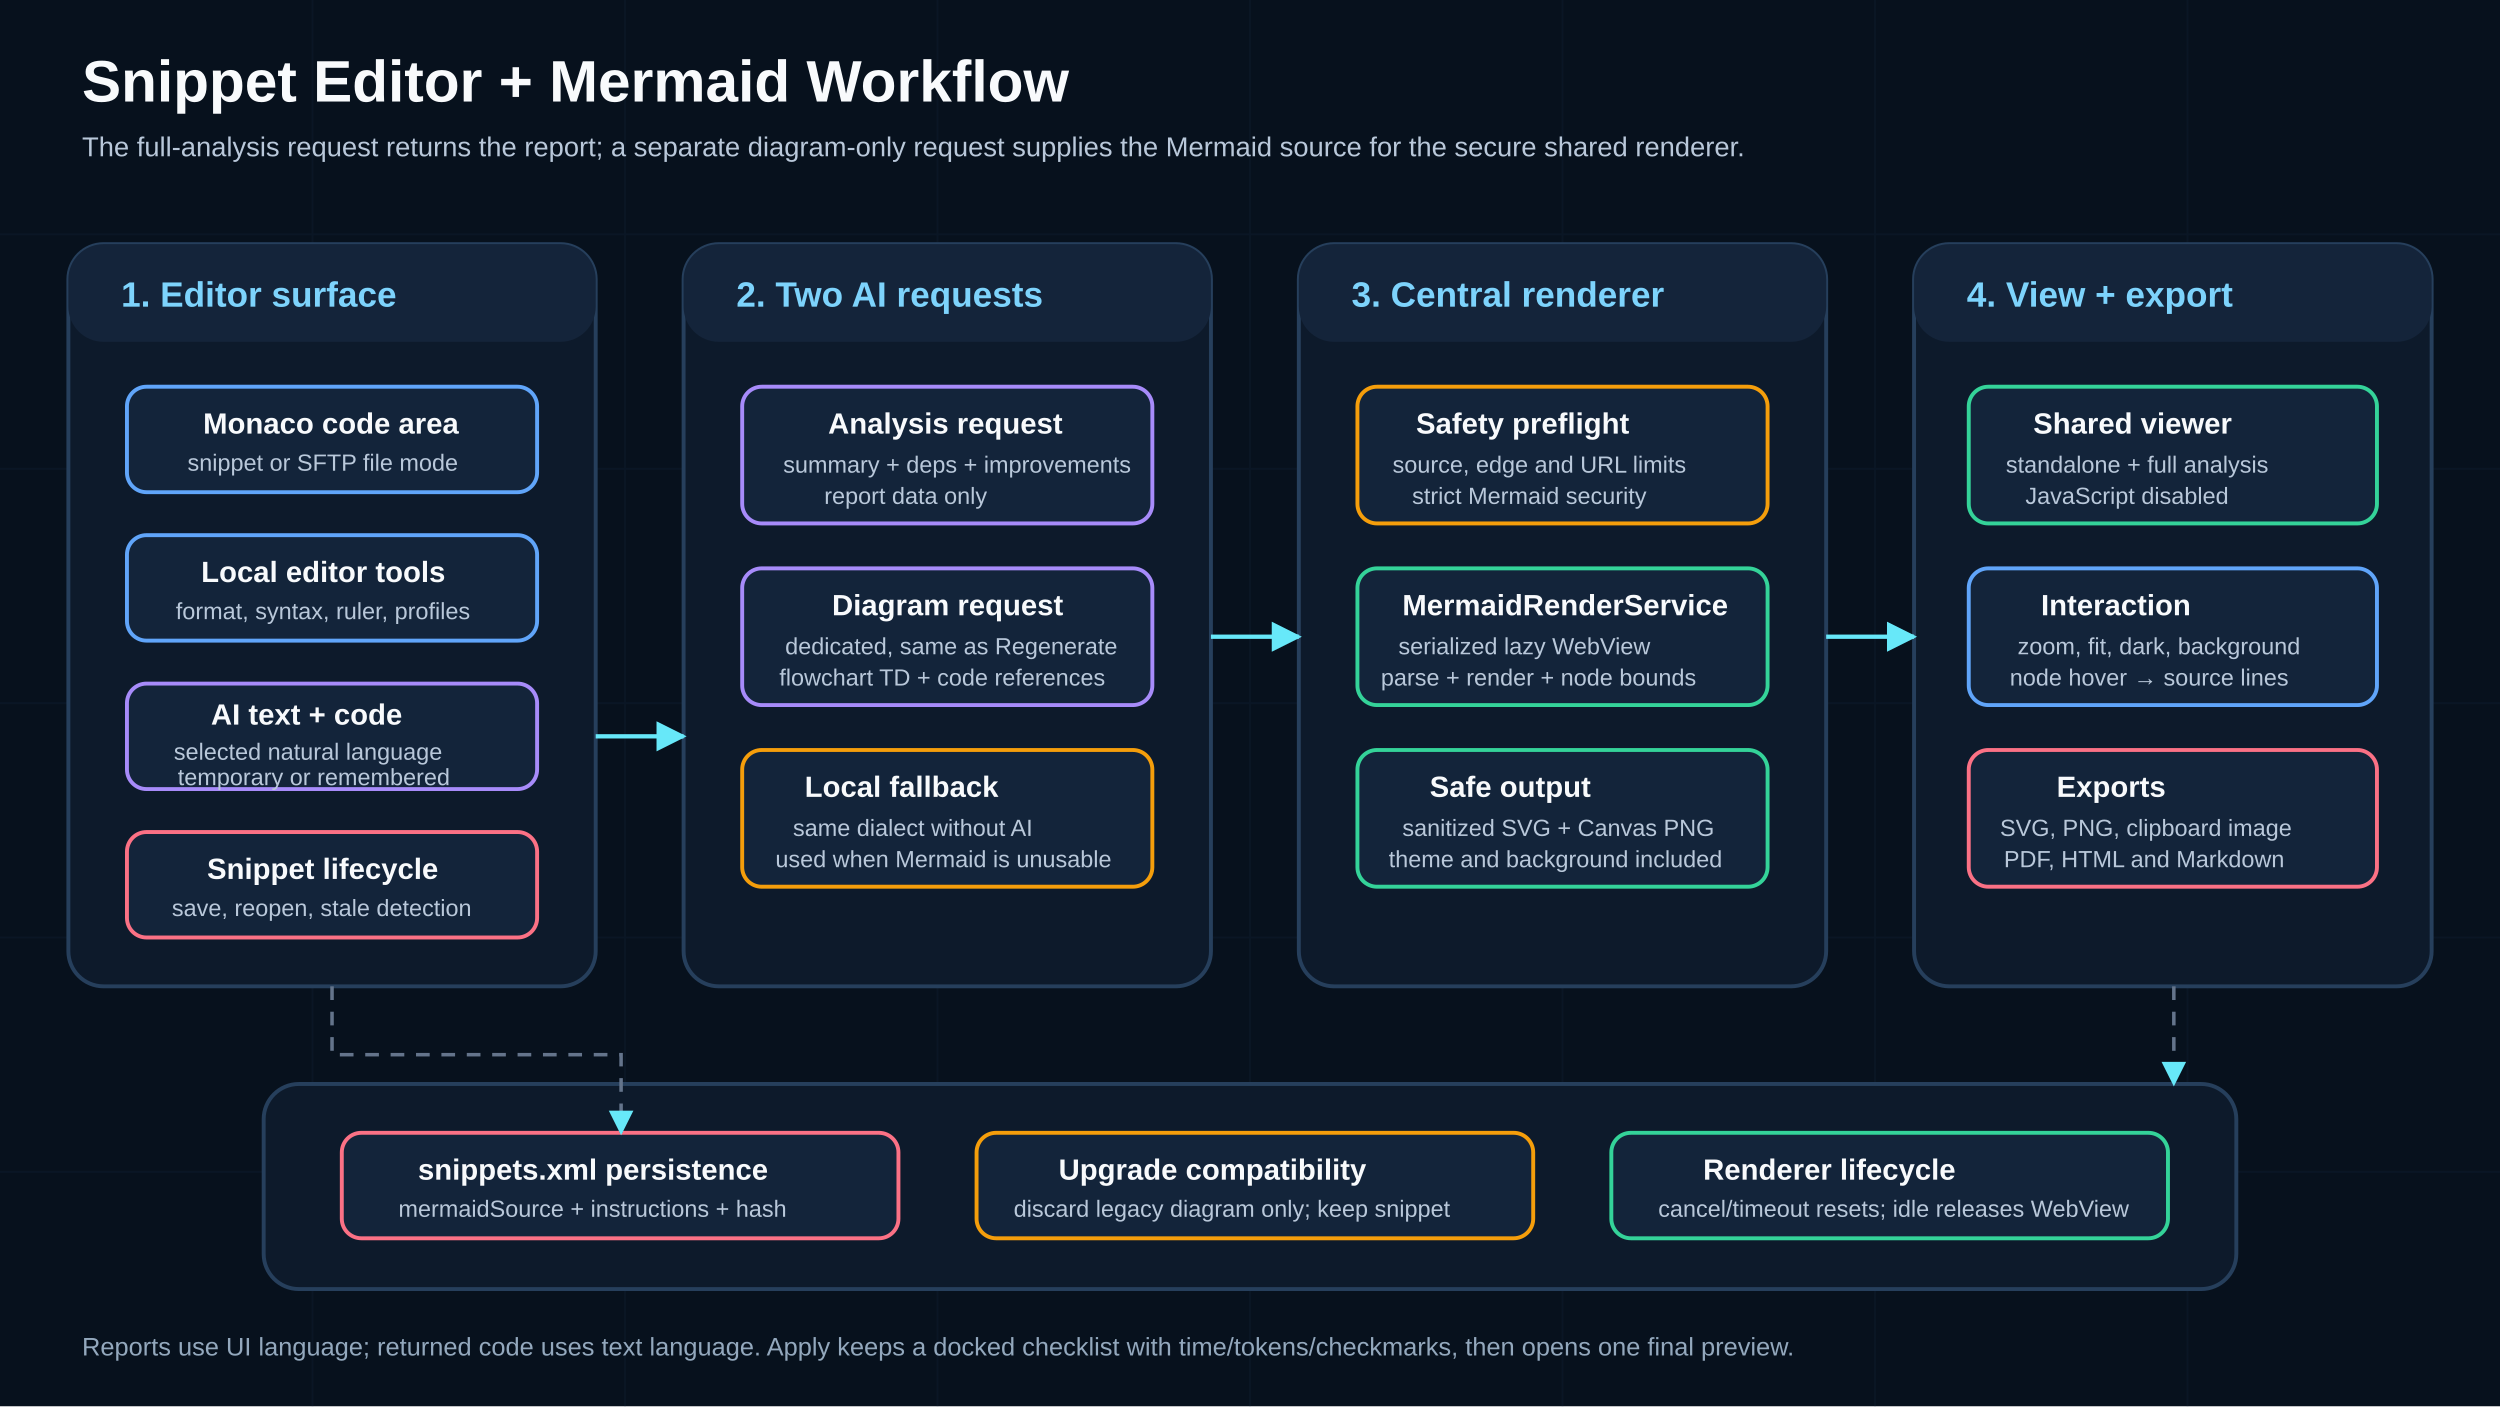
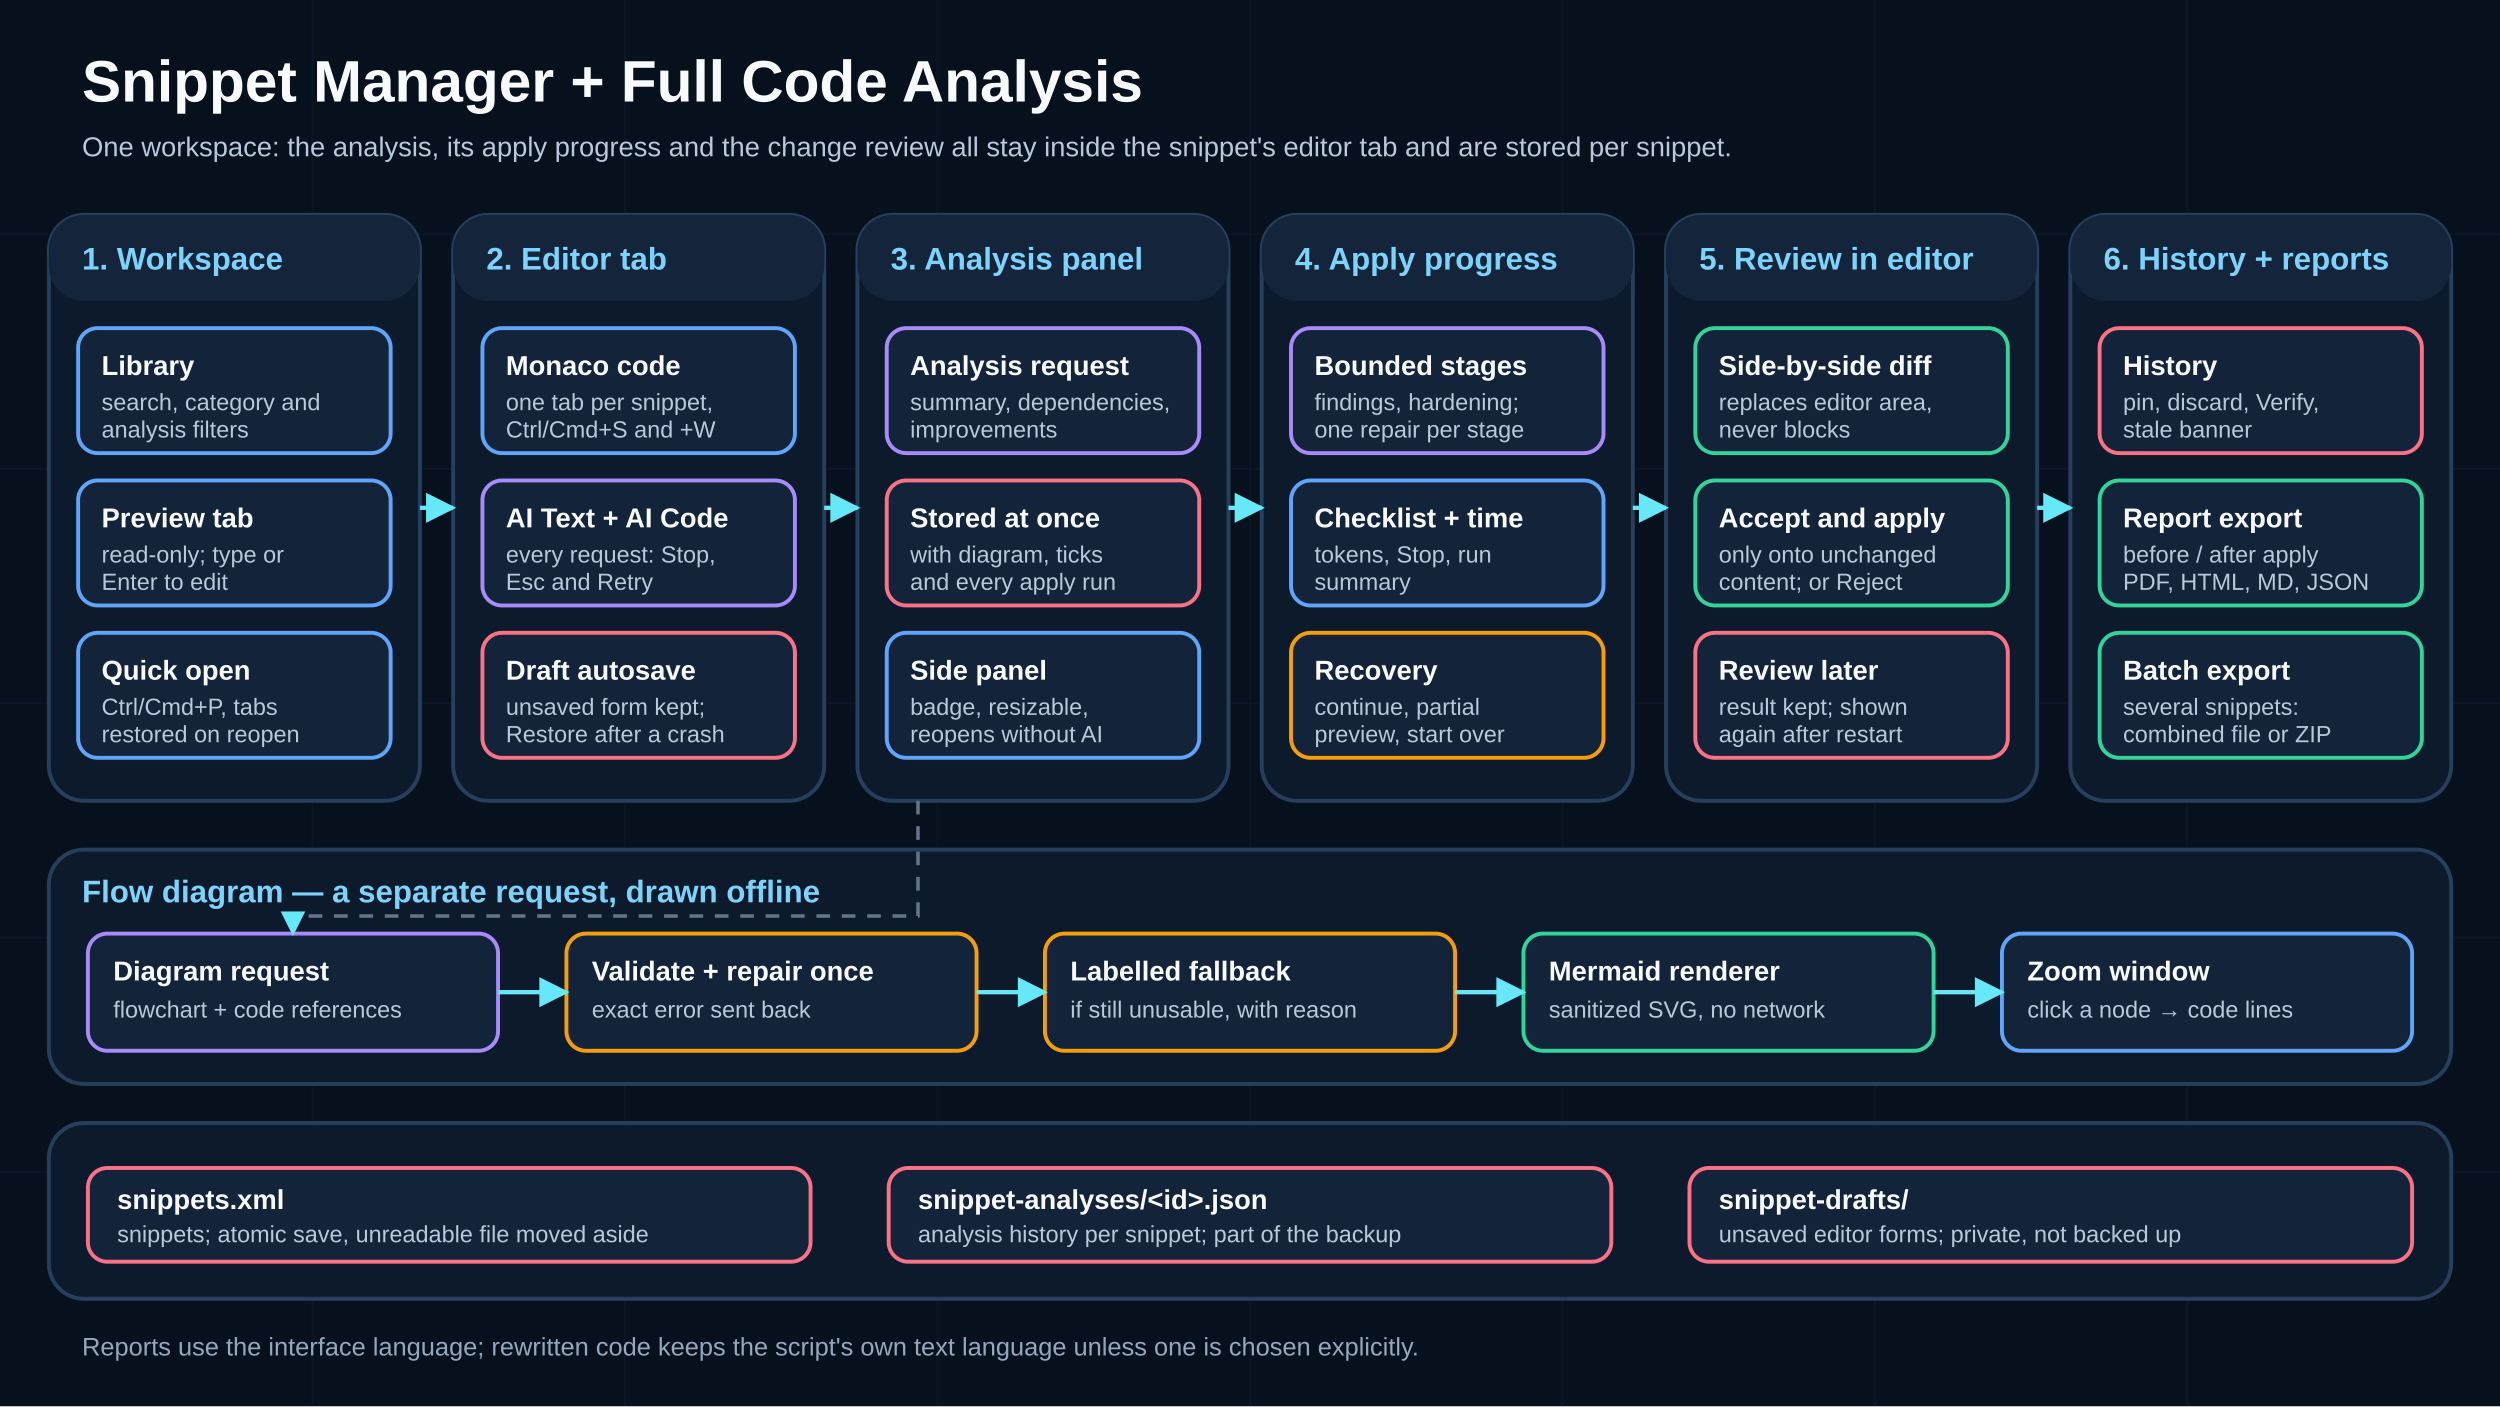
<svg xmlns="http://www.w3.org/2000/svg" viewBox="0 0 1280 720" role="img" aria-labelledby="title desc">
  <defs>
    <marker id="arrow" viewBox="0 0 10 10" refX="9" refY="5" markerWidth="7" markerHeight="7" orient="auto-start-reverse">
      <path d="M 0 0 L 10 5 L 0 10 z" fill="#67e8f9" />
    </marker>
    <style>
      text{font-family:Arial,Helvetica,sans-serif;fill:#e6f3ff;font-size:16px}
      .bg{fill:#07111d}
      .grid{stroke:#14243a;stroke-width:1}
      .panel{fill:#0d1a2b;stroke:#263f5c;stroke-width:2;rx:18}
      .header{fill:#14243a;rx:18}
      .box{fill:#13243a;stroke:#38bdf8;stroke-width:2;rx:10}
      .editor{stroke:#60a5fa}
      .ai{stroke:#a78bfa}
      .render{stroke:#34d399}
      .secure{stroke:#f59e0b}
      .state{stroke:#fb7185}
      .title{font-size:30px;font-weight:700;fill:#f8fafc}
      .subtitle{font-size:14px;fill:#b9c8da}
-       .panelTitle{font-size:18px;font-weight:700;fill:#7dd3fc}
-       .label{font-size:15px;font-weight:700;fill:#f8fafc}
+       .panelTitle{font-size:16px;font-weight:700;fill:#7dd3fc}
+       .label{font-size:14px;font-weight:700;fill:#f8fafc}
      .detail{font-size:12px;fill:#b9c8da}
      .note{font-size:13px;fill:#93a8bd}
      .line{stroke:#67e8f9;stroke-width:2.2;fill:none;marker-end:url(#arrow)}
      .dash{stroke:#64748b;stroke-width:1.8;stroke-dasharray:7 6;fill:none;marker-end:url(#arrow)}
    </style>
  </defs>
  <rect class="bg" width="1280" height="720" />
  <path class="grid" d="M 0 120 H 1280 M 0 240 H 1280 M 0 360 H 1280 M 0 480 H 1280 M 0 600 H 1280 M 160 0 V 720 M 320 0 V 720 M 480 0 V 720 M 640 0 V 720 M 800 0 V 720 M 960 0 V 720 M 1120 0 V 720" opacity="0.25" />
-   <text class="title" x="42" y="52">Snippet Editor + Mermaid Workflow</text>
-   <text class="subtitle" x="42" y="80">The full-analysis request returns the report; a separate diagram-only request supplies the Mermaid source for the secure shared renderer.</text>
-   <rect class="panel" x="35" y="125" width="270" height="380" />
-   <rect class="header" x="35" y="125" width="270" height="50" />
-   <text class="panelTitle" x="62" y="157">1. Editor surface</text>
-   <rect class="box editor" x="65" y="198" width="210" height="54" />
-   <text class="label" x="104" y="222">Monaco code area</text>
-   <text class="detail" x="96" y="241">snippet or SFTP file mode</text>
-   <rect class="box editor" x="65" y="274" width="210" height="54" />
-   <text class="label" x="103" y="298">Local editor tools</text>
-   <text class="detail" x="90" y="317">format, syntax, ruler, profiles</text>
-   <rect class="box ai" x="65" y="350" width="210" height="54" />
-   <text class="label" x="108" y="371">AI text + code</text>
-   <text class="detail" x="89" y="389">selected natural language</text>
-   <text class="detail" x="91" y="402">temporary or remembered</text>
-   <rect class="box state" x="65" y="426" width="210" height="54" />
-   <text class="label" x="106" y="450">Snippet lifecycle</text>
-   <text class="detail" x="88" y="469">save, reopen, stale detection</text>
-   <rect class="panel" x="350" y="125" width="270" height="380" />
-   <rect class="header" x="350" y="125" width="270" height="50" />
-   <text class="panelTitle" x="377" y="157">2. Two AI requests</text>
-   <rect class="box ai" x="380" y="198" width="210" height="70" />
-   <text class="label" x="424" y="222">Analysis request</text>
-   <text class="detail" x="401" y="242">summary + deps + improvements</text>
-   <text class="detail" x="422" y="258">report data only</text>
-   <rect class="box ai" x="380" y="291" width="210" height="70" />
-   <text class="label" x="426" y="315">Diagram request</text>
-   <text class="detail" x="402" y="335">dedicated, same as Regenerate</text>
-   <text class="detail" x="399" y="351">flowchart TD + code references</text>
-   <rect class="box secure" x="380" y="384" width="210" height="70" />
-   <text class="label" x="412" y="408">Local fallback</text>
-   <text class="detail" x="406" y="428">same dialect without AI</text>
-   <text class="detail" x="397" y="444">used when Mermaid is unusable</text>
-   <rect class="panel" x="665" y="125" width="270" height="380" />
-   <rect class="header" x="665" y="125" width="270" height="50" />
-   <text class="panelTitle" x="692" y="157">3. Central renderer</text>
-   <rect class="box secure" x="695" y="198" width="210" height="70" />
-   <text class="label" x="725" y="222">Safety preflight</text>
-   <text class="detail" x="713" y="242">source, edge and URL limits</text>
-   <text class="detail" x="723" y="258">strict Mermaid security</text>
-   <rect class="box render" x="695" y="291" width="210" height="70" />
-   <text class="label" x="718" y="315">MermaidRenderService</text>
-   <text class="detail" x="716" y="335">serialized lazy WebView</text>
-   <text class="detail" x="707" y="351">parse + render + node bounds</text>
-   <rect class="box render" x="695" y="384" width="210" height="70" />
-   <text class="label" x="732" y="408">Safe output</text>
-   <text class="detail" x="718" y="428">sanitized SVG + Canvas PNG</text>
-   <text class="detail" x="711" y="444">theme and background included</text>
-   <rect class="panel" x="980" y="125" width="265" height="380" />
-   <rect class="header" x="980" y="125" width="265" height="50" />
-   <text class="panelTitle" x="1007" y="157">4. View + export</text>
-   <rect class="box render" x="1008" y="198" width="209" height="70" />
-   <text class="label" x="1041" y="222">Shared viewer</text>
-   <text class="detail" x="1027" y="242">standalone + full analysis</text>
-   <text class="detail" x="1037" y="258">JavaScript disabled</text>
-   <rect class="box editor" x="1008" y="291" width="209" height="70" />
-   <text class="label" x="1045" y="315">Interaction</text>
-   <text class="detail" x="1033" y="335">zoom, fit, dark, background</text>
-   <text class="detail" x="1029" y="351">node hover → source lines</text>
-   <rect class="box state" x="1008" y="384" width="209" height="70" />
-   <text class="label" x="1053" y="408">Exports</text>
-   <text class="detail" x="1024" y="428">SVG, PNG, clipboard image</text>
-   <text class="detail" x="1026" y="444">PDF, HTML and Markdown</text>
-   <path class="line" d="M 305 377 H 350" />
-   <path class="line" d="M 620 326 H 665" />
-   <path class="line" d="M 935 326 H 980" />
-   <rect class="panel" x="135" y="555" width="1010" height="105" />
-   <rect class="box state" x="175" y="580" width="285" height="54" />
-   <text class="label" x="214" y="604">snippets.xml persistence</text>
-   <text class="detail" x="204" y="623">mermaidSource + instructions + hash</text>
-   <rect class="box secure" x="500" y="580" width="285" height="54" />
-   <text class="label" x="542" y="604">Upgrade compatibility</text>
-   <text class="detail" x="519" y="623">discard legacy diagram only; keep snippet</text>
-   <rect class="box render" x="825" y="580" width="285" height="54" />
-   <text class="label" x="872" y="604">Renderer lifecycle</text>
-   <text class="detail" x="849" y="623">cancel/timeout resets; idle releases WebView</text>
-   <path class="dash" d="M 1113 505 V 555" />
-   <path class="dash" d="M 170 505 V 540 H 318 V 580" />
-   <text class="note" x="42" y="694">Reports use UI language; returned code uses text language. Apply keeps a docked checklist with time/tokens/checkmarks, then opens one final preview.</text>
+   <text class="title" x="42" y="52">Snippet Manager + Full Code Analysis</text>
+   <text class="subtitle" x="42" y="80">One workspace: the analysis, its apply progress and the change review all stay inside the snippet's editor tab and are stored per snippet.</text>
+   <rect class="panel" x="25" y="110" width="190" height="300" />
+   <rect class="header" x="25" y="110" width="190" height="44" />
+   <text class="panelTitle" x="42" y="138">1. Workspace</text>
+   <rect class="box editor" x="40" y="168" width="160" height="64" />
+   <text class="label" x="52" y="192">Library</text>
+   <text class="detail" x="52" y="210">search, category and</text>
+   <text class="detail" x="52" y="224">analysis filters</text>
+   <rect class="box editor" x="40" y="246" width="160" height="64" />
+   <text class="label" x="52" y="270">Preview tab</text>
+   <text class="detail" x="52" y="288">read-only; type or</text>
+   <text class="detail" x="52" y="302">Enter to edit</text>
+   <rect class="box editor" x="40" y="324" width="160" height="64" />
+   <text class="label" x="52" y="348">Quick open</text>
+   <text class="detail" x="52" y="366">Ctrl/Cmd+P, tabs</text>
+   <text class="detail" x="52" y="380">restored on reopen</text>
+   <rect class="panel" x="232" y="110" width="190" height="300" />
+   <rect class="header" x="232" y="110" width="190" height="44" />
+   <text class="panelTitle" x="249" y="138">2. Editor tab</text>
+   <rect class="box editor" x="247" y="168" width="160" height="64" />
+   <text class="label" x="259" y="192">Monaco code</text>
+   <text class="detail" x="259" y="210">one tab per snippet,</text>
+   <text class="detail" x="259" y="224">Ctrl/Cmd+S and +W</text>
+   <rect class="box ai" x="247" y="246" width="160" height="64" />
+   <text class="label" x="259" y="270">AI Text + AI Code</text>
+   <text class="detail" x="259" y="288">every request: Stop,</text>
+   <text class="detail" x="259" y="302">Esc and Retry</text>
+   <rect class="box state" x="247" y="324" width="160" height="64" />
+   <text class="label" x="259" y="348">Draft autosave</text>
+   <text class="detail" x="259" y="366">unsaved form kept;</text>
+   <text class="detail" x="259" y="380">Restore after a crash</text>
+   <rect class="panel" x="439" y="110" width="190" height="300" />
+   <rect class="header" x="439" y="110" width="190" height="44" />
+   <text class="panelTitle" x="456" y="138">3. Analysis panel</text>
+   <rect class="box ai" x="454" y="168" width="160" height="64" />
+   <text class="label" x="466" y="192">Analysis request</text>
+   <text class="detail" x="466" y="210">summary, dependencies,</text>
+   <text class="detail" x="466" y="224">improvements</text>
+   <rect class="box state" x="454" y="246" width="160" height="64" />
+   <text class="label" x="466" y="270">Stored at once</text>
+   <text class="detail" x="466" y="288">with diagram, ticks</text>
+   <text class="detail" x="466" y="302">and every apply run</text>
+   <rect class="box editor" x="454" y="324" width="160" height="64" />
+   <text class="label" x="466" y="348">Side panel</text>
+   <text class="detail" x="466" y="366">badge, resizable,</text>
+   <text class="detail" x="466" y="380">reopens without AI</text>
+   <rect class="panel" x="646" y="110" width="190" height="300" />
+   <rect class="header" x="646" y="110" width="190" height="44" />
+   <text class="panelTitle" x="663" y="138">4. Apply progress</text>
+   <rect class="box ai" x="661" y="168" width="160" height="64" />
+   <text class="label" x="673" y="192">Bounded stages</text>
+   <text class="detail" x="673" y="210">findings, hardening;</text>
+   <text class="detail" x="673" y="224">one repair per stage</text>
+   <rect class="box editor" x="661" y="246" width="160" height="64" />
+   <text class="label" x="673" y="270">Checklist + time</text>
+   <text class="detail" x="673" y="288">tokens, Stop, run</text>
+   <text class="detail" x="673" y="302">summary</text>
+   <rect class="box secure" x="661" y="324" width="160" height="64" />
+   <text class="label" x="673" y="348">Recovery</text>
+   <text class="detail" x="673" y="366">continue, partial</text>
+   <text class="detail" x="673" y="380">preview, start over</text>
+   <rect class="panel" x="853" y="110" width="190" height="300" />
+   <rect class="header" x="853" y="110" width="190" height="44" />
+   <text class="panelTitle" x="870" y="138">5. Review in editor</text>
+   <rect class="box render" x="868" y="168" width="160" height="64" />
+   <text class="label" x="880" y="192">Side-by-side diff</text>
+   <text class="detail" x="880" y="210">replaces editor area,</text>
+   <text class="detail" x="880" y="224">never blocks</text>
+   <rect class="box render" x="868" y="246" width="160" height="64" />
+   <text class="label" x="880" y="270">Accept and apply</text>
+   <text class="detail" x="880" y="288">only onto unchanged</text>
+   <text class="detail" x="880" y="302">content; or Reject</text>
+   <rect class="box state" x="868" y="324" width="160" height="64" />
+   <text class="label" x="880" y="348">Review later</text>
+   <text class="detail" x="880" y="366">result kept; shown</text>
+   <text class="detail" x="880" y="380">again after restart</text>
+   <rect class="panel" x="1060" y="110" width="195" height="300" />
+   <rect class="header" x="1060" y="110" width="195" height="44" />
+   <text class="panelTitle" x="1077" y="138">6. History + reports</text>
+   <rect class="box state" x="1075" y="168" width="165" height="64" />
+   <text class="label" x="1087" y="192">History</text>
+   <text class="detail" x="1087" y="210">pin, discard, Verify,</text>
+   <text class="detail" x="1087" y="224">stale banner</text>
+   <rect class="box render" x="1075" y="246" width="165" height="64" />
+   <text class="label" x="1087" y="270">Report export</text>
+   <text class="detail" x="1087" y="288">before / after apply</text>
+   <text class="detail" x="1087" y="302">PDF, HTML, MD, JSON</text>
+   <rect class="box render" x="1075" y="324" width="165" height="64" />
+   <text class="label" x="1087" y="348">Batch export</text>
+   <text class="detail" x="1087" y="366">several snippets:</text>
+   <text class="detail" x="1087" y="380">combined file or ZIP</text>
+   <path class="line" d="M 215 260 H 232" />
+   <path class="line" d="M 422 260 H 439" />
+   <path class="line" d="M 629 260 H 646" />
+   <path class="line" d="M 836 260 H 853" />
+   <path class="line" d="M 1043 260 H 1060" />
+   <rect class="panel" x="25" y="435" width="1230" height="120" />
+   <text class="panelTitle" x="42" y="462">Flow diagram — a separate request, drawn offline</text>
+   <rect class="box ai" x="45" y="478" width="210" height="60" />
+   <text class="label" x="58" y="502">Diagram request</text>
+   <text class="detail" x="58" y="521">flowchart + code references</text>
+   <rect class="box secure" x="290" y="478" width="210" height="60" />
+   <text class="label" x="303" y="502">Validate + repair once</text>
+   <text class="detail" x="303" y="521">exact error sent back</text>
+   <rect class="box secure" x="535" y="478" width="210" height="60" />
+   <text class="label" x="548" y="502">Labelled fallback</text>
+   <text class="detail" x="548" y="521">if still unusable, with reason</text>
+   <rect class="box render" x="780" y="478" width="210" height="60" />
+   <text class="label" x="793" y="502">Mermaid renderer</text>
+   <text class="detail" x="793" y="521">sanitized SVG, no network</text>
+   <rect class="box editor" x="1025" y="478" width="210" height="60" />
+   <text class="label" x="1038" y="502">Zoom window</text>
+   <text class="detail" x="1038" y="521">click a node → code lines</text>
+   <path class="line" d="M 255 508 H 290" />
+   <path class="line" d="M 500 508 H 535" />
+   <path class="line" d="M 745 508 H 780" />
+   <path class="line" d="M 990 508 H 1025" />
+   <path class="dash" d="M 470 410 V 469 H 150 V 478" />
+   <rect class="panel" x="25" y="575" width="1230" height="90" />
+   <rect class="box state" x="45" y="598" width="370" height="48" />
+   <text class="label" x="60" y="619">snippets.xml</text>
+   <text class="detail" x="60" y="636">snippets; atomic save, unreadable file moved aside</text>
+   <rect class="box state" x="455" y="598" width="370" height="48" />
+   <text class="label" x="470" y="619">snippet-analyses/&lt;id&gt;.json</text>
+   <text class="detail" x="470" y="636">analysis history per snippet; part of the backup</text>
+   <rect class="box state" x="865" y="598" width="370" height="48" />
+   <text class="label" x="880" y="619">snippet-drafts/</text>
+   <text class="detail" x="880" y="636">unsaved editor forms; private, not backed up</text>
+   <text class="note" x="42" y="694">Reports use the interface language; rewritten code keeps the script's own text language unless one is chosen explicitly.</text>
</svg>
